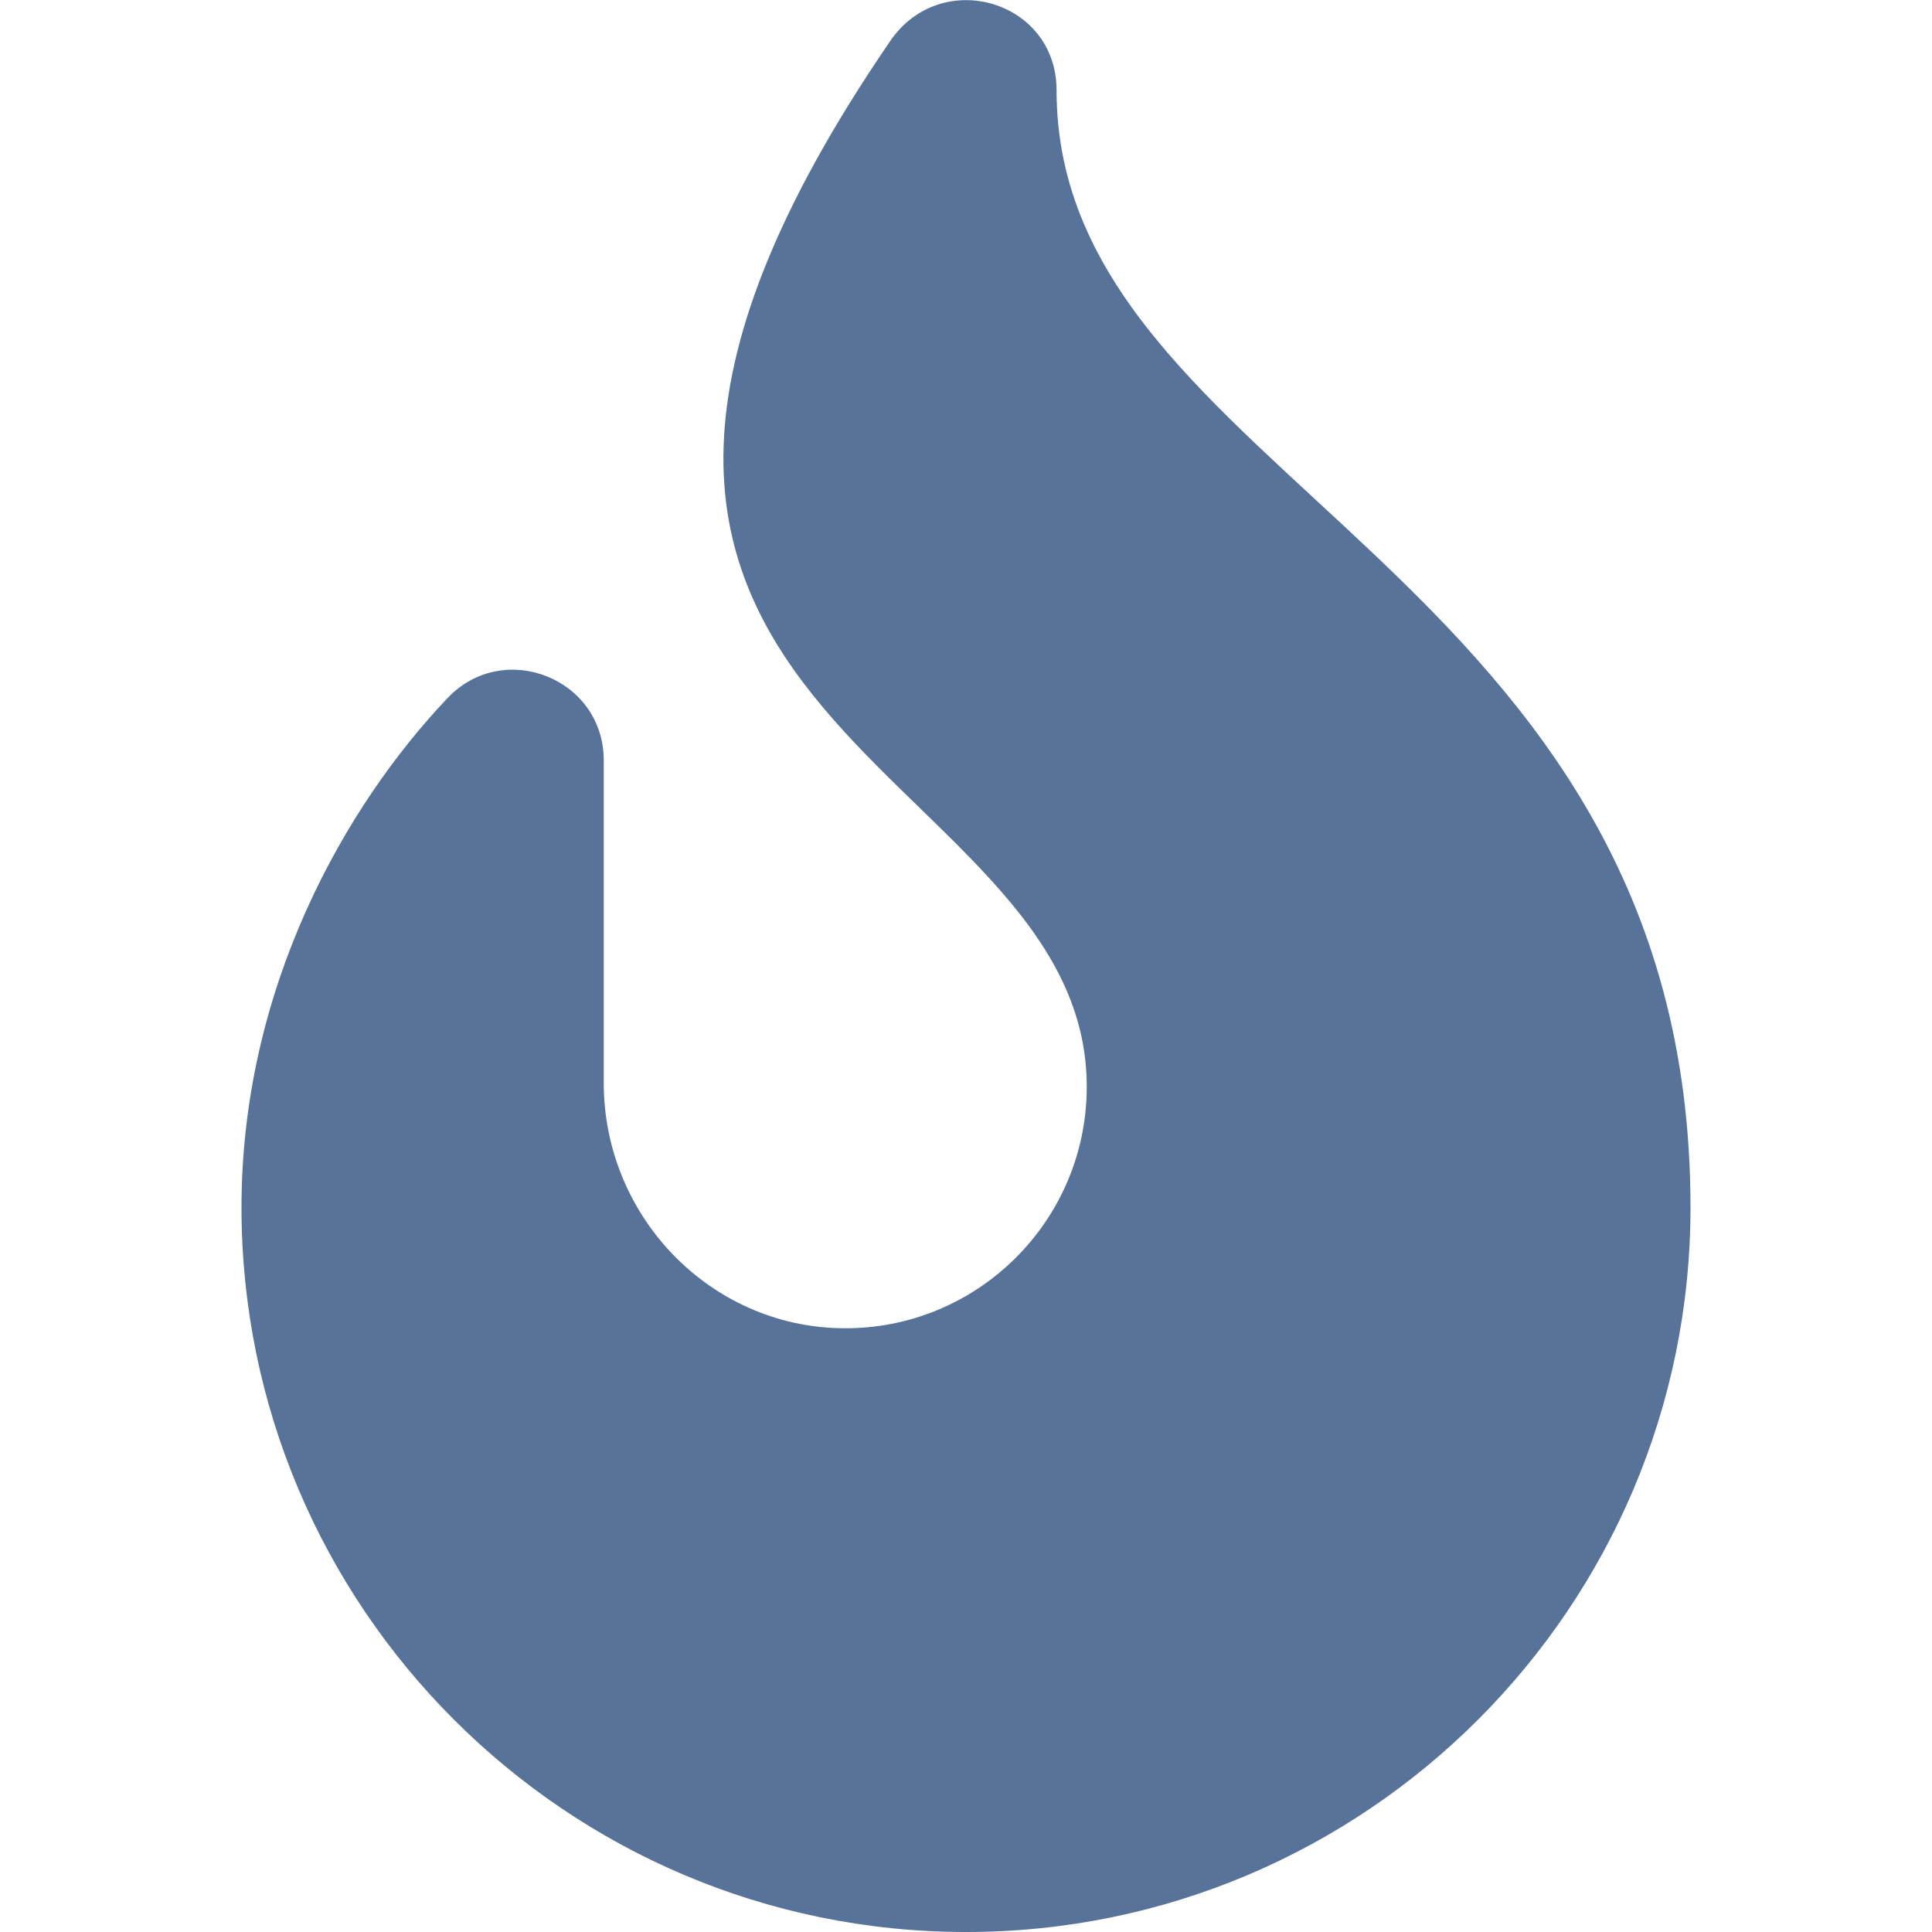
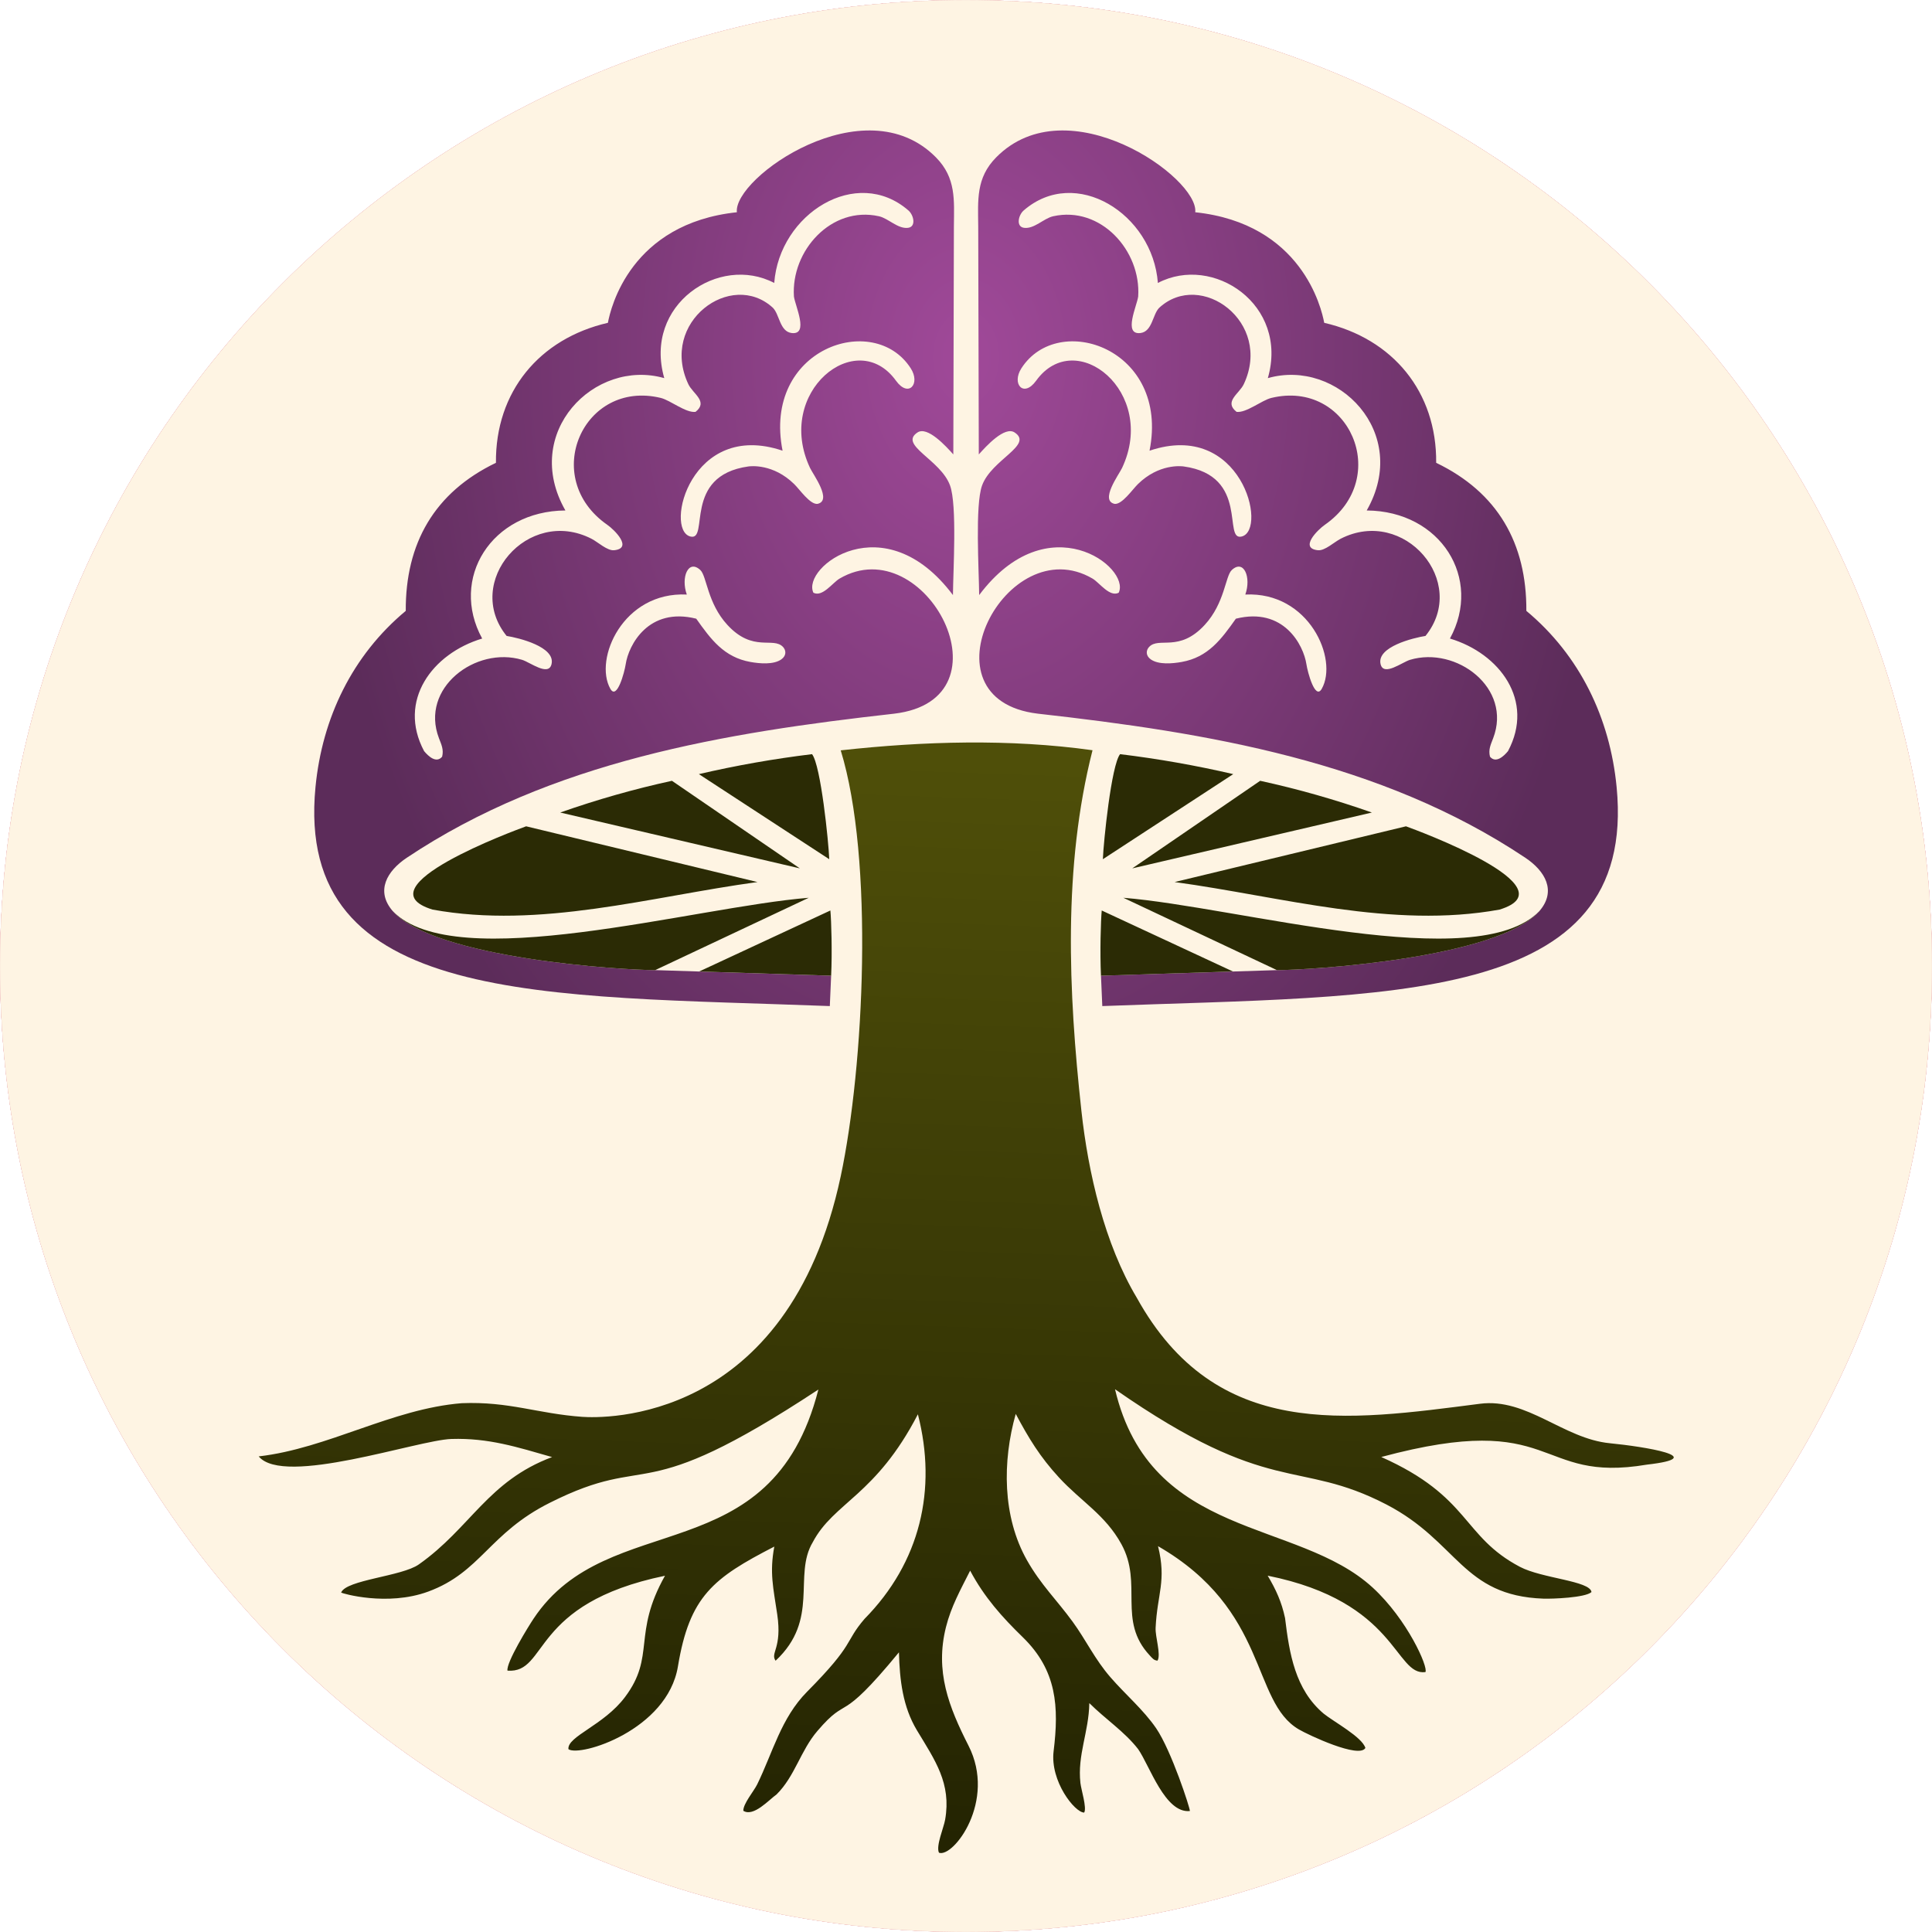
- <svg xmlns="http://www.w3.org/2000/svg" viewBox="0 0 512 512">
-   <path fill="#577399" d="M280,23.9c0-23.8-30.6-32.8-44.1-13C112,191.8,288,200,288,288c0,35.6-29.1,64.5-64.9,64C188,351.5,160,322.2,160,287v-85.5 c0-21.7-26.5-32.2-41.4-16.5C91.8,213.2,64,261.3,64,320c0,105.9,86.1,192,192,192s192-86.1,192-192C448,149.7,280,127,280,23.9 L280,23.9z" />
+ <svg xmlns="http://www.w3.org/2000/svg" width="512" height="512" viewBox="0 0 512 512">
+   <defs>
+     <linearGradient id="favicon-gr-b" x1="148.09" x2="153.25" y1="268.27" y2="119.75" gradientTransform="translate(-40.2 -34.93)scale(1.976)" gradientUnits="userSpaceOnUse">
+       <stop offset="0" stop-color="#232302" />
+       <stop offset="1" stop-color="#4f4f09" />
+     </linearGradient>
+     <linearGradient id="favicon-gr-a" x1="237.25" x2="237.25" y1="37.69" y2="154.72" gradientUnits="userSpaceOnUse">
+       <stop offset="0" stop-color="#a04999" />
+       <stop offset="1" stop-color="#5c2c5a" />
+     </linearGradient>
+     <radialGradient id="favicon-gr-d" cx="150.02" cy="50.57" r="87.23" fx="150.02" fy="50.57" gradientTransform="matrix(0 2.776 -1.976 0 356.58 -317.3)" gradientUnits="userSpaceOnUse" href="#favicon-gr-a" />
+   </defs>
+   <circle cx="256" cy="256" r="255.97" fill="#fef4e3" stroke="#c41a1a" stroke-linecap="round" stroke-miterlimit="10" stroke-width=".05" paint-order="stroke fill markers" />
+   <path fill="url(#favicon-gr-b)" d="M222.8 198.85c21.94-2.42 44.8-3.1 66.73-.03-7.86 30.89-6.4 64.01-2.95 95.53 1.8 16.47 6.13 35.28 14.7 49.6 21.05 37.94 55.52 32.61 90.95 28.06 12.45-1.6 22.09 9.26 34.38 10.46 9.1.89 26.88 3.73 9.85 5.67-29.88 5.04-23.3-14.71-70.41-2.02 23.69 10.56 21.34 20.98 36.73 29.1 5.86 3.1 18.6 3.7 18.98 6.69-1.6 1.5-10.38 1.83-12.72 1.75-21.57-.77-22.64-15.1-41.62-24.95-23.7-12.28-30.46-1.66-71.93-30.55 9.44 39.96 48.32 34.22 68.29 52.57 9.2 8.46 14.77 21.1 13.97 22.39-8.15 1.06-7.4-18.64-41.8-25.55 2.2 3.7 3.7 6.98 4.6 11.23 1.15 9.41 2.65 18.91 10.22 25.32 2.62 2.13 10.24 6.22 11.07 9.11-1.63 2.9-15.1-3.44-17.63-4.92-12.7-7.42-7.85-31.54-37.32-48.56 2.29 9.23-.21 12.6-.64 21.63-.12 2.42 1.47 7.07.51 8.7-.97-.05-1.35-.6-2.07-1.38-8.66-9.27-1.71-18.89-7.5-29.47-4.25-7.77-10.68-11.31-16.54-17.67-5.04-5.47-8.03-10.4-11.47-16.86-3.55 12.57-3.57 27.22 3 38.82 3.68 6.49 7.86 10.46 12.08 16.25 3.56 4.88 5.85 9.92 10.02 14.72 3.98 4.59 8.74 8.6 12.12 13.53 4.02 5.9 9.03 21.28 8.93 21.92-6.57.69-10.64-12-13.71-16.4-3.58-4.62-8.66-7.94-12.94-12.2-.13 7.7-3.19 13.69-2.36 21.16.18 1.72 1.75 6.6 1 7.85-2.48.02-9.08-8.34-8.1-16.28 1.44-11.76.88-21.39-8.18-30.2-5.44-5.29-10.18-10.56-13.94-17.63-2.54 5.05-5.03 9.47-6.4 14.92-2.96 11.75.73 21.16 5.96 31.45 7.49 14.69-4.03 29.78-7.82 28.38-.87-1.76 1.26-6.62 1.63-8.75 1.69-9.67-2.68-15.73-7.48-23.7-3.75-6.24-4.57-13.3-4.76-20.66-16.32 19.85-13.1 10.91-21.6 20.83-4.5 5.24-5.95 12-10.84 16.84-2 1.4-6.09 6.04-8.8 4.33-.07-1.85 2.8-5.22 3.66-6.97 4.16-8.5 6.33-17.61 13.23-24.58 12.88-12.99 9.8-12.98 15.23-19.31 14.77-14.99 19.27-34.29 14.14-54.22-11.18 21.6-22.28 23.31-27.87 33.92-5.26 8.8 1.92 20.41-9.84 31.39-1.48-2.12 1.77-3.23.44-12.25-1.05-7.1-2.08-11.07-.78-18-16.2 8.34-22.46 13.13-25.54 31.75-2.8 16.92-26.02 24.08-29.02 21.94-.37-3.4 9.37-6.3 15-13.82 8.17-10.89 1.87-16.66 10.59-32.14-35.87 7.4-30.85 25.94-41.74 25.15-.4-2.12 5.62-11.85 6.94-13.82 19.89-29.82 62.97-11.85 75.45-60.68-48.48 31.94-43.68 16.2-71.15 30-16.13 8.06-18.27 18.39-32.23 23.54-10.92 4.02-22.92.46-23.1.27 1.36-3.41 16.06-4.27 20.59-7.46 13.73-9.67 18.27-22.08 35.32-28.45-9.3-2.66-16.85-5.1-26.67-4.8-8.95.28-44.46 12.67-51.08 4.62 18.35-2.12 35.31-12.62 53.82-14.1 12.62-.5 20.04 2.77 31.94 3.62 5.18.36 54.45 2.08 68.48-63.75 6.2-29.17 8.86-84.08 0-112.88z" />
+   <use href="#favicon-gr-c" transform="matrix(-1 0 0 1 512.03 0)" />
+   <g id="favicon-gr-c">
+     <path fill="url(#favicon-gr-d)" d="M195.78 60.75c-28.15 2.99-33.45 25.31-34.18 29.3-18.18 4.19-29.85 18.3-29.67 37.1-16.3 7.84-24 21.34-23.9 39.24-14.17 11.8-22.15 28.37-23.92 46.67-5.64 58.06 60.56 55.17 136.3 58.06l.35-8.05-46.62-1.48c-8.52 0-58.41-3.05-69.56-15.64-4.64-5.37-1.48-10.65 3.7-14.12 38.35-25.62 84.31-33.17 129.2-38.2 31.96-3.8 8.24-49.1-14.48-35.8-1.87 1.1-4.52 4.98-6.94 3.75-3.22-6.77 18.77-23.63 36.98.62.05-6.47 1.13-23.85-.77-29.05-2.5-6.87-13.69-10.7-8.63-14.04 2.65-1.76 7.58 3.67 9.5 5.82l.15-60.39c.06-7.03.63-12.87-4.75-18.33-18.94-19.2-53.78 5.42-52.76 14.54m45.47-.47c1.4 1.21 2.11 4.34-.14 4.6-2.68.32-5.2-2.52-7.68-3.07-12.6-2.81-23.33 9.13-22.53 21.27.33 2.48 4.03 10.21-.58 9.68-3.19-.38-3.22-4.93-4.99-6.69-11.04-10.17-30.12 3.8-22.42 20.23 1.2 2.56 5.38 4.63 1.91 7.35-2.59.32-6.65-3.08-9.23-3.7-20.5-4.94-32.08 21.15-14.14 33.64 1.86 1.29 6.86 6.22 1.8 6.73-1.82.18-4.28-2.16-6.01-3.05-16.85-8.6-34.02 11.49-22.48 25.76 3.17.5 13 2.88 11.9 7.48-.8 3.33-5.68-.51-7.8-1.15-12.29-3.68-27.13 7.48-22.03 20.78.64 1.69 1.31 3 .84 4.89-1.56 1.86-3.68-.14-4.78-1.48-7.12-13.36 2.17-25.86 15.39-29.83-8.69-15.88 2.41-33.8 22.06-33.94-11.78-20.58 7.7-40.36 26.2-35.07-5.6-19.48 14.53-32.9 29.14-25.22 1.37-18.36 21.84-31.16 35.57-19.21m.6 41.82c2.66 4.13-.57 7.9-3.9 3.3-10.46-14.55-32.26 3.03-22.77 23.13.82 1.74 5.94 8.62 1.98 9.5-1.97.25-4.75-3.84-6.2-5.25-5.56-5.44-11.5-4.75-12.1-4.67-17.64 2.44-10.24 19.96-15.44 18.56-6.9-1.85.18-30.93 24.47-22.73-5.37-27.05 24.18-37.09 33.96-21.84m-55.76 53.46c1.73 1.6 1.84 8.76 7.18 14.55 6.8 7.38 12.12 3.05 14.74 5.84.83.89.95 2.3-.46 3.3-2.07 1.45-5.75 1.11-8.16.68-7.04-1.25-10.52-6.02-14.38-11.47-12.65-3.17-17.94 6.98-18.7 12.1-.3 2-2.3 9.59-4.06 6.48-4.44-7.86 3.37-25.8 20.26-24.98-1.63-4.56.4-9.45 3.58-6.5" transform="translate(-.5 -4.5)" />
+     <path fill="#2b2b05" d="m185.21 205.15 34.55 22.55c-.18-4.66-2.24-24.9-4.56-27.84a284 284 0 0 0-29.99 5.29m-7.14 1.77a248 248 0 0 0-29.6 8.41l63.5 14.8m-72.54-11.15c-2.85 1.04-44.07 16.18-24.8 22.07 28.53 5.2 57.77-3.43 86.11-7.3zm74.9 18.94c-30.3 2.42-93.7 20.73-110.25 3.53 11.14 12.6 61.03 15.64 69.55 15.64m46.43-15.8-34.76 16.16 34.96 1.12c.3-6.22.05-14.63-.2-17.28" />
+   </g>
</svg>
